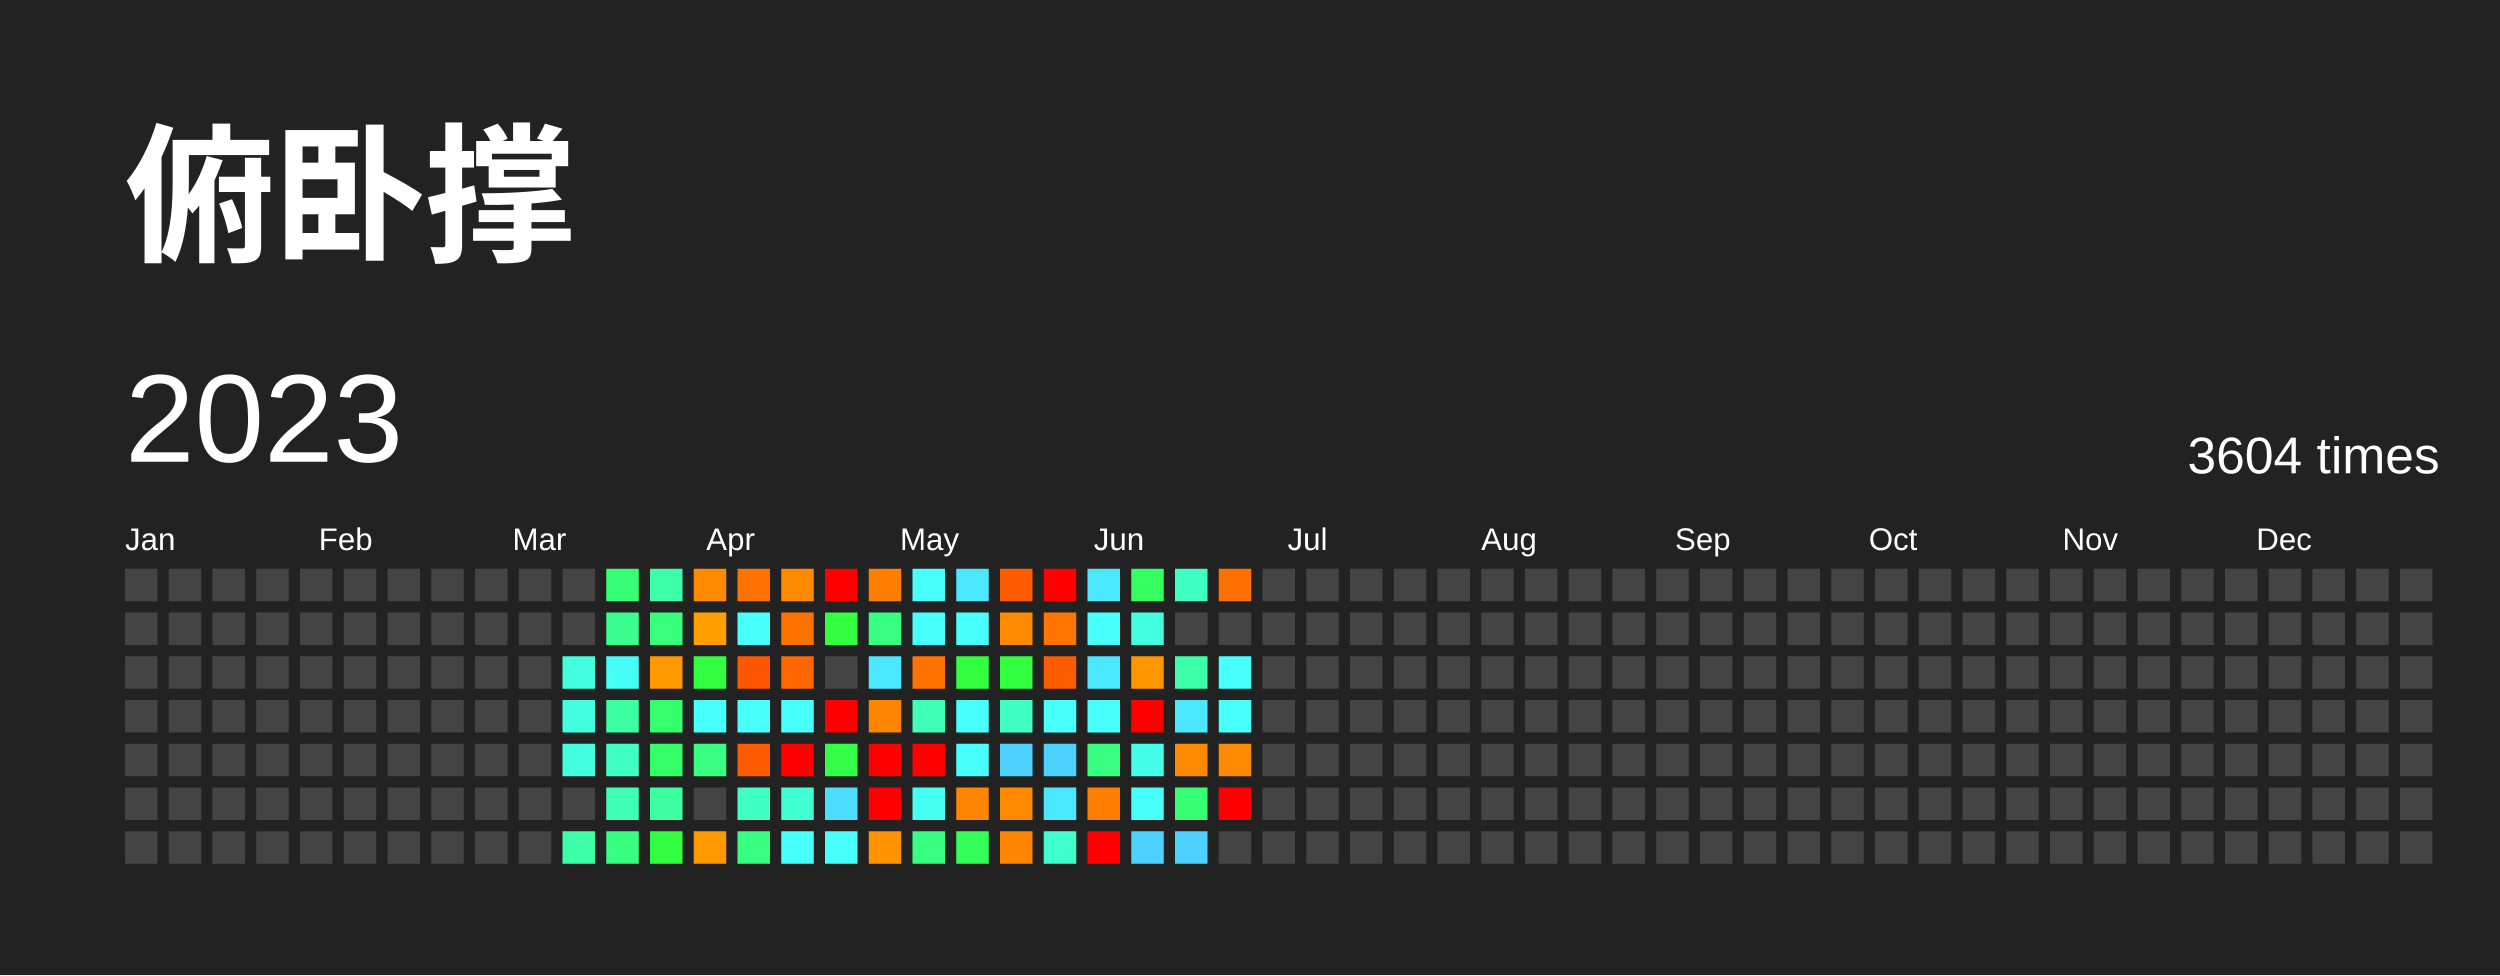
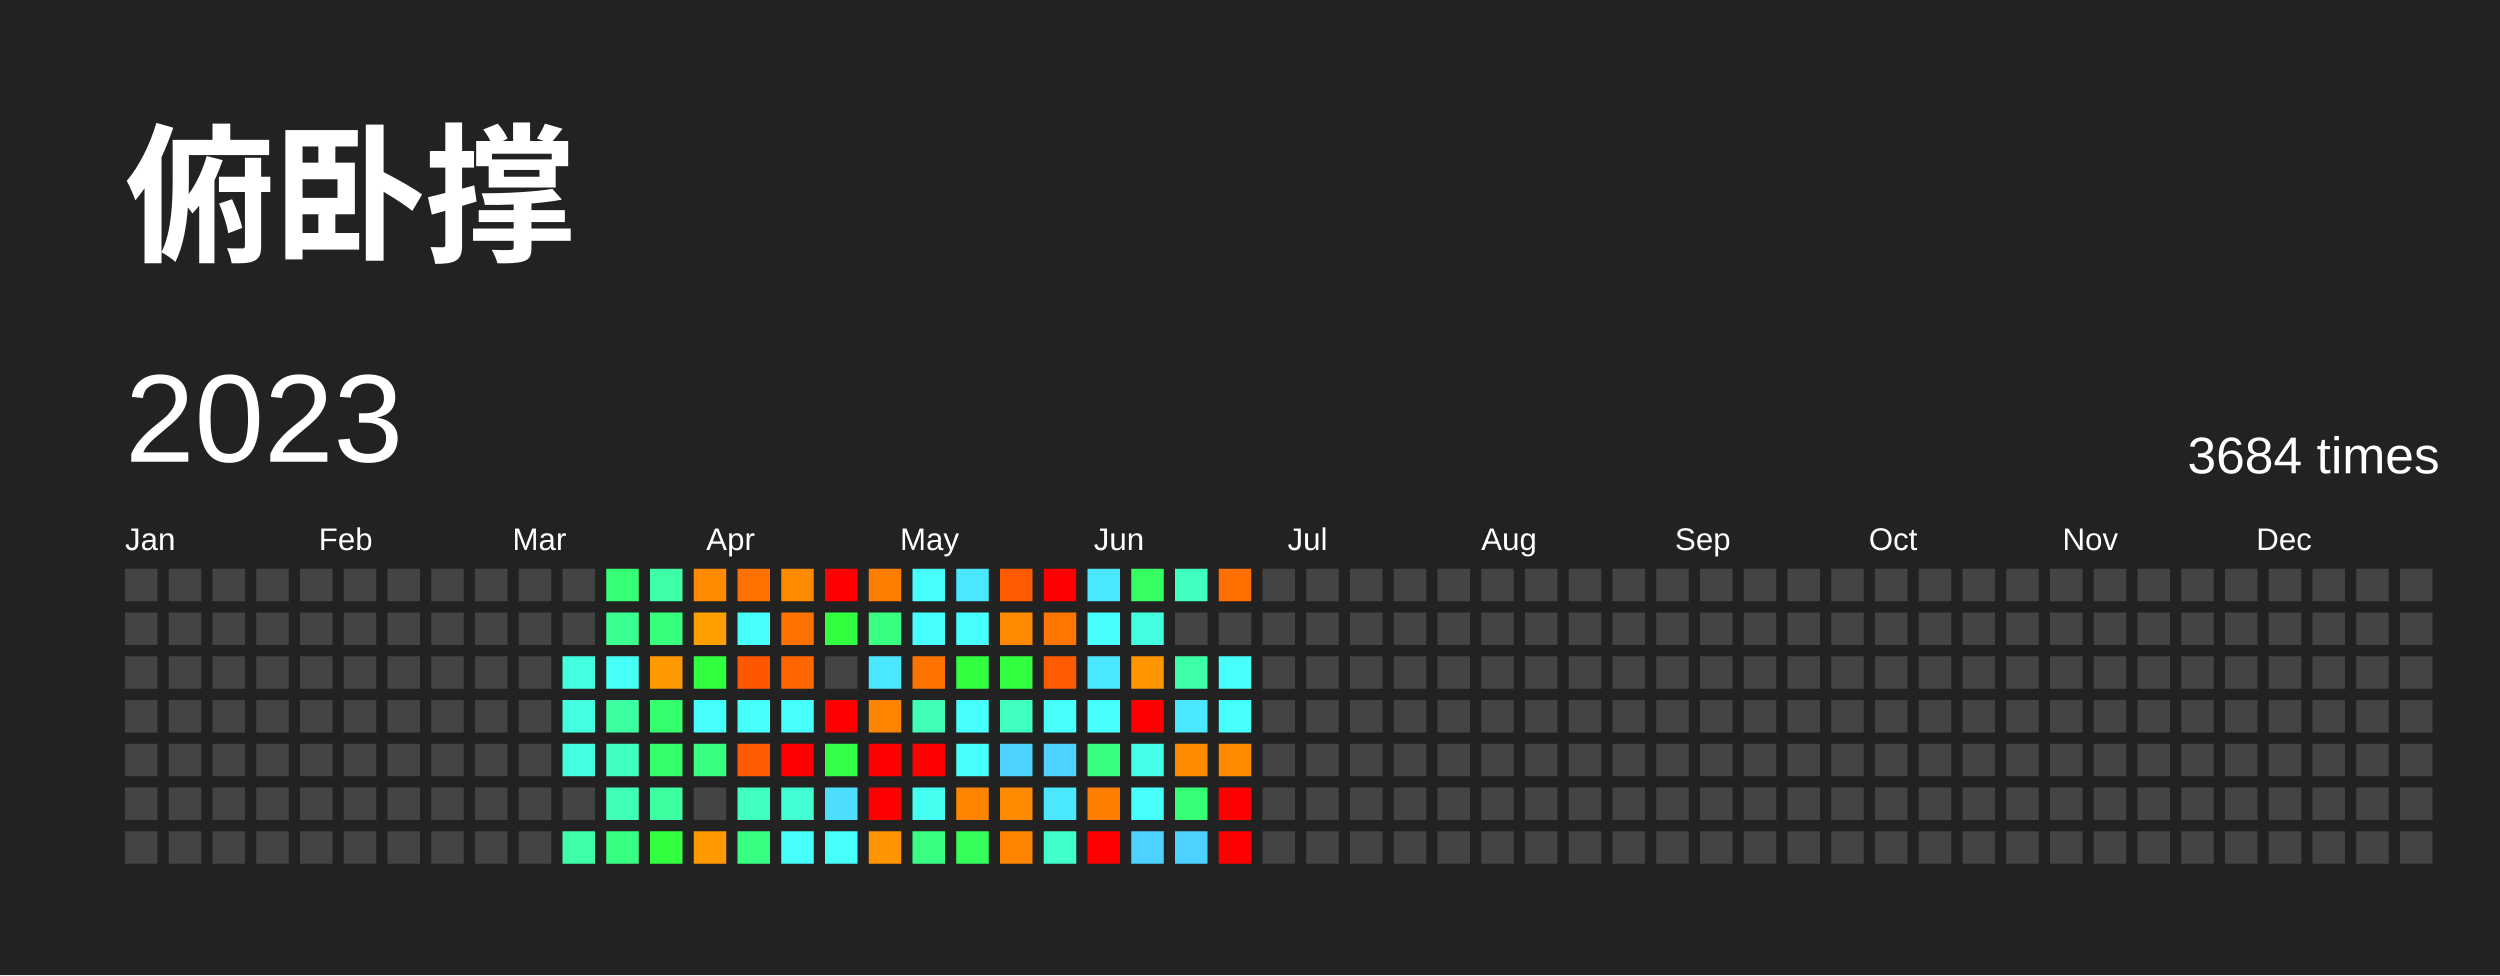
<svg xmlns="http://www.w3.org/2000/svg" baseProfile="full" height="78mm" version="1.1" viewBox="0,0,200,78" width="200mm">
  <defs />
  <rect fill="#222222" height="78" width="200" x="0" y="0" />
  <text fill="#FFFFFF" style="font-size:12px; font-family:Arial; font-weight:bold;" x="10" y="20">俯卧撑</text>
  <text dominant-baseline="hanging" fill="#FFFFFF" style="font-size:10.0px; font-family:Arial;" x="10" y="30">2023</text>
-   <text dominant-baseline="hanging" fill="#FFFFFF" style="font-size:4.125px; font-family:Arial;" x="175" y="35">3604 times</text>
+   <text dominant-baseline="hanging" fill="#FFFFFF" style="font-size:4.125px; font-family:Arial;" x="175" y="35">3684 times</text>
  <text fill="#FFFFFF" style="font-size:2.5px; font-family:Arial" x="10.0" y="44">Jan</text>
  <text fill="#FFFFFF" style="font-size:2.5px; font-family:Arial" x="25.5" y="44">Feb</text>
  <text fill="#FFFFFF" style="font-size:2.5px; font-family:Arial" x="41.0" y="44">Mar</text>
  <text fill="#FFFFFF" style="font-size:2.5px; font-family:Arial" x="56.5" y="44">Apr</text>
  <text fill="#FFFFFF" style="font-size:2.5px; font-family:Arial" x="72.0" y="44">May</text>
  <text fill="#FFFFFF" style="font-size:2.5px; font-family:Arial" x="87.5" y="44">Jun</text>
  <text fill="#FFFFFF" style="font-size:2.5px; font-family:Arial" x="103.0" y="44">Jul</text>
  <text fill="#FFFFFF" style="font-size:2.5px; font-family:Arial" x="118.5" y="44">Aug</text>
  <text fill="#FFFFFF" style="font-size:2.5px; font-family:Arial" x="134.0" y="44">Sep</text>
  <text fill="#FFFFFF" style="font-size:2.5px; font-family:Arial" x="149.5" y="44">Oct</text>
  <text fill="#FFFFFF" style="font-size:2.5px; font-family:Arial" x="165.0" y="44">Nov</text>
  <text fill="#FFFFFF" style="font-size:2.5px; font-family:Arial" x="180.5" y="44">Dec</text>
  <rect fill="#444444" height="2.6" width="2.6" x="10.0" y="45.5" />
  <rect fill="#444444" height="2.6" width="2.6" x="10.0" y="49.0" />
  <rect fill="#444444" height="2.6" width="2.6" x="10.0" y="52.5" />
  <rect fill="#444444" height="2.6" width="2.6" x="10.0" y="56.0" />
  <rect fill="#444444" height="2.6" width="2.6" x="10.0" y="59.5" />
  <rect fill="#444444" height="2.6" width="2.6" x="10.0" y="63.0" />
  <rect fill="#444444" height="2.6" width="2.6" x="10.0" y="66.5" />
  <rect fill="#444444" height="2.6" width="2.6" x="13.5" y="45.5" />
  <rect fill="#444444" height="2.6" width="2.6" x="13.5" y="49.0" />
  <rect fill="#444444" height="2.6" width="2.6" x="13.5" y="52.5" />
  <rect fill="#444444" height="2.6" width="2.6" x="13.5" y="56.0" />
  <rect fill="#444444" height="2.6" width="2.6" x="13.5" y="59.5" />
  <rect fill="#444444" height="2.6" width="2.6" x="13.5" y="63.0" />
  <rect fill="#444444" height="2.6" width="2.6" x="13.5" y="66.5" />
  <rect fill="#444444" height="2.6" width="2.6" x="17.0" y="45.5" />
  <rect fill="#444444" height="2.6" width="2.6" x="17.0" y="49.0" />
  <rect fill="#444444" height="2.6" width="2.6" x="17.0" y="52.5" />
  <rect fill="#444444" height="2.6" width="2.6" x="17.0" y="56.0" />
  <rect fill="#444444" height="2.6" width="2.6" x="17.0" y="59.5" />
  <rect fill="#444444" height="2.6" width="2.6" x="17.0" y="63.0" />
  <rect fill="#444444" height="2.6" width="2.6" x="17.0" y="66.5" />
  <rect fill="#444444" height="2.6" width="2.6" x="20.5" y="45.5" />
  <rect fill="#444444" height="2.6" width="2.6" x="20.5" y="49.0" />
  <rect fill="#444444" height="2.6" width="2.6" x="20.5" y="52.5" />
  <rect fill="#444444" height="2.6" width="2.6" x="20.5" y="56.0" />
  <rect fill="#444444" height="2.6" width="2.6" x="20.5" y="59.5" />
  <rect fill="#444444" height="2.6" width="2.6" x="20.5" y="63.0" />
  <rect fill="#444444" height="2.6" width="2.6" x="20.5" y="66.5" />
  <rect fill="#444444" height="2.6" width="2.6" x="24.0" y="45.5" />
  <rect fill="#444444" height="2.6" width="2.6" x="24.0" y="49.0" />
  <rect fill="#444444" height="2.6" width="2.6" x="24.0" y="52.5" />
  <rect fill="#444444" height="2.6" width="2.6" x="24.0" y="56.0" />
  <rect fill="#444444" height="2.6" width="2.6" x="24.0" y="59.5" />
  <rect fill="#444444" height="2.6" width="2.6" x="24.0" y="63.0" />
  <rect fill="#444444" height="2.6" width="2.6" x="24.0" y="66.5" />
  <rect fill="#444444" height="2.6" width="2.6" x="27.5" y="45.5" />
  <rect fill="#444444" height="2.6" width="2.6" x="27.5" y="49.0" />
  <rect fill="#444444" height="2.6" width="2.6" x="27.5" y="52.5" />
  <rect fill="#444444" height="2.6" width="2.6" x="27.5" y="56.0" />
  <rect fill="#444444" height="2.6" width="2.6" x="27.5" y="59.5" />
  <rect fill="#444444" height="2.6" width="2.6" x="27.5" y="63.0" />
  <rect fill="#444444" height="2.6" width="2.6" x="27.5" y="66.5" />
  <rect fill="#444444" height="2.6" width="2.6" x="31.0" y="45.5" />
  <rect fill="#444444" height="2.6" width="2.6" x="31.0" y="49.0" />
  <rect fill="#444444" height="2.6" width="2.6" x="31.0" y="52.5" />
  <rect fill="#444444" height="2.6" width="2.6" x="31.0" y="56.0" />
  <rect fill="#444444" height="2.6" width="2.6" x="31.0" y="59.5" />
  <rect fill="#444444" height="2.6" width="2.6" x="31.0" y="63.0" />
  <rect fill="#444444" height="2.6" width="2.6" x="31.0" y="66.5" />
  <rect fill="#444444" height="2.6" width="2.6" x="34.5" y="45.5" />
  <rect fill="#444444" height="2.6" width="2.6" x="34.5" y="49.0" />
  <rect fill="#444444" height="2.6" width="2.6" x="34.5" y="52.5" />
  <rect fill="#444444" height="2.6" width="2.6" x="34.5" y="56.0" />
  <rect fill="#444444" height="2.6" width="2.6" x="34.5" y="59.5" />
  <rect fill="#444444" height="2.6" width="2.6" x="34.5" y="63.0" />
  <rect fill="#444444" height="2.6" width="2.6" x="34.5" y="66.5" />
  <rect fill="#444444" height="2.6" width="2.6" x="38.0" y="45.5" />
  <rect fill="#444444" height="2.6" width="2.6" x="38.0" y="49.0" />
  <rect fill="#444444" height="2.6" width="2.6" x="38.0" y="52.5" />
  <rect fill="#444444" height="2.6" width="2.6" x="38.0" y="56.0" />
  <rect fill="#444444" height="2.6" width="2.6" x="38.0" y="59.5" />
  <rect fill="#444444" height="2.6" width="2.6" x="38.0" y="63.0" />
  <rect fill="#444444" height="2.6" width="2.6" x="38.0" y="66.5" />
  <rect fill="#444444" height="2.6" width="2.6" x="41.5" y="45.5" />
  <rect fill="#444444" height="2.6" width="2.6" x="41.5" y="49.0" />
  <rect fill="#444444" height="2.6" width="2.6" x="41.5" y="52.5" />
  <rect fill="#444444" height="2.6" width="2.6" x="41.5" y="56.0" />
  <rect fill="#444444" height="2.6" width="2.6" x="41.5" y="59.5" />
  <rect fill="#444444" height="2.6" width="2.6" x="41.5" y="63.0" />
  <rect fill="#444444" height="2.6" width="2.6" x="41.5" y="66.5" />
  <rect fill="#444444" height="2.6" width="2.6" x="45.0" y="45.5" />
  <rect fill="#444444" height="2.6" width="2.6" x="45.0" y="49.0" />
  <rect fill="#43ffdf" height="2.6" width="2.6" x="45.0" y="52.5" />
  <rect fill="#43ffdf" height="2.6" width="2.6" x="45.0" y="56.0" />
  <rect fill="#43ffdf" height="2.6" width="2.6" x="45.0" y="59.5" />
  <rect fill="#444444" height="2.6" width="2.6" x="45.0" y="63.0" />
  <rect fill="#3cffa8" height="2.6" width="2.6" x="45.0" y="66.5" />
  <rect fill="#37ff75" height="2.6" width="2.6" x="48.5" y="45.5" />
  <rect fill="#3aff8f" height="2.6" width="2.6" x="48.5" y="49.0" />
  <rect fill="#46fff6" height="2.6" width="2.6" x="48.5" y="52.5" />
  <rect fill="#3cffa2" height="2.6" width="2.6" x="48.5" y="56.0" />
  <rect fill="#3fffc1" height="2.6" width="2.6" x="48.5" y="59.5" />
  <rect fill="#3effb5" height="2.6" width="2.6" x="48.5" y="63.0" />
  <rect fill="#38ff82" height="2.6" width="2.6" x="48.5" y="66.5" />
  <rect fill="#3cffa8" height="2.6" width="2.6" x="52.0" y="45.5" />
  <rect fill="#37ff7b" height="2.6" width="2.6" x="52.0" y="49.0" />
  <rect fill="#ff9900" height="2.6" width="2.6" x="52.0" y="52.5" />
  <rect fill="#36ff6e" height="2.6" width="2.6" x="52.0" y="56.0" />
  <rect fill="#35ff68" height="2.6" width="2.6" x="52.0" y="59.5" />
  <rect fill="#3cffa2" height="2.6" width="2.6" x="52.0" y="63.0" />
  <rect fill="#31ff3f" height="2.6" width="2.6" x="52.0" y="66.5" />
  <rect fill="#ff8a00" height="2.6" width="2.6" x="55.5" y="45.5" />
  <rect fill="#ffa000" height="2.6" width="2.6" x="55.5" y="49.0" />
  <rect fill="#31ff3f" height="2.6" width="2.6" x="55.5" y="52.5" />
  <rect fill="#47fffb" height="2.6" width="2.6" x="55.5" y="56.0" />
  <rect fill="#38ff82" height="2.6" width="2.6" x="55.5" y="59.5" />
  <rect fill="#444444" height="2.6" width="2.6" x="55.5" y="63.0" />
  <rect fill="#ff9900" height="2.6" width="2.6" x="55.5" y="66.5" />
  <rect fill="#ff7200" height="2.6" width="2.6" x="59.0" y="45.5" />
  <rect fill="#47fffb" height="2.6" width="2.6" x="59.0" y="49.0" />
  <rect fill="#ff5600" height="2.6" width="2.6" x="59.0" y="52.5" />
  <rect fill="#47fffb" height="2.6" width="2.6" x="59.0" y="56.0" />
  <rect fill="#ff5b00" height="2.6" width="2.6" x="59.0" y="59.5" />
  <rect fill="#3fffc1" height="2.6" width="2.6" x="59.0" y="63.0" />
  <rect fill="#38ff82" height="2.6" width="2.6" x="59.0" y="66.5" />
  <rect fill="#ff8a00" height="2.6" width="2.6" x="62.5" y="45.5" />
  <rect fill="#ff7200" height="2.6" width="2.6" x="62.5" y="49.0" />
  <rect fill="#ff6600" height="2.6" width="2.6" x="62.5" y="52.5" />
  <rect fill="#47fffb" height="2.6" width="2.6" x="62.5" y="56.0" />
  <rect fill="red" height="2.6" width="2.6" x="62.5" y="59.5" />
  <rect fill="#41ffd3" height="2.6" width="2.6" x="62.5" y="63.0" />
  <rect fill="#47fffb" height="2.6" width="2.6" x="62.5" y="66.5" />
  <rect fill="red" height="2.6" width="2.6" x="66.0" y="45.5" />
  <rect fill="#31ff3f" height="2.6" width="2.6" x="66.0" y="49.0" />
  <rect fill="#444444" height="2.6" width="2.6" x="66.0" y="52.5" />
  <rect fill="red" height="2.6" width="2.6" x="66.0" y="56.0" />
  <rect fill="#32ff46" height="2.6" width="2.6" x="66.0" y="59.5" />
  <rect fill="#4cddff" height="2.6" width="2.6" x="66.0" y="63.0" />
  <rect fill="#47fffb" height="2.6" width="2.6" x="66.0" y="66.5" />
  <rect fill="#ff7e00" height="2.6" width="2.6" x="69.5" y="45.5" />
  <rect fill="#38ff82" height="2.6" width="2.6" x="69.5" y="49.0" />
  <rect fill="#4ae7ff" height="2.6" width="2.6" x="69.5" y="52.5" />
  <rect fill="#ff8500" height="2.6" width="2.6" x="69.5" y="56.0" />
  <rect fill="red" height="2.6" width="2.6" x="69.5" y="59.5" />
  <rect fill="red" height="2.6" width="2.6" x="69.5" y="63.0" />
  <rect fill="#ff9400" height="2.6" width="2.6" x="69.5" y="66.5" />
  <rect fill="#47fffb" height="2.6" width="2.6" x="73.0" y="45.5" />
  <rect fill="#47fffb" height="2.6" width="2.6" x="73.0" y="49.0" />
  <rect fill="#ff7200" height="2.6" width="2.6" x="73.0" y="52.5" />
  <rect fill="#3effb5" height="2.6" width="2.6" x="73.0" y="56.0" />
  <rect fill="red" height="2.6" width="2.6" x="73.0" y="59.5" />
  <rect fill="#45fff0" height="2.6" width="2.6" x="73.0" y="63.0" />
  <rect fill="#38ff82" height="2.6" width="2.6" x="73.0" y="66.5" />
  <rect fill="#4ae7ff" height="2.6" width="2.6" x="76.5" y="45.5" />
  <rect fill="#47fffb" height="2.6" width="2.6" x="76.5" y="49.0" />
  <rect fill="#31ff3f" height="2.6" width="2.6" x="76.5" y="52.5" />
  <rect fill="#47fffb" height="2.6" width="2.6" x="76.5" y="56.0" />
  <rect fill="#47fffb" height="2.6" width="2.6" x="76.5" y="59.5" />
  <rect fill="#ff8500" height="2.6" width="2.6" x="76.5" y="63.0" />
  <rect fill="#34ff5a" height="2.6" width="2.6" x="76.5" y="66.5" />
  <rect fill="#ff5b00" height="2.6" width="2.6" x="80.0" y="45.5" />
  <rect fill="#ff8a00" height="2.6" width="2.6" x="80.0" y="49.0" />
  <rect fill="#31ff3f" height="2.6" width="2.6" x="80.0" y="52.5" />
  <rect fill="#3fffc1" height="2.6" width="2.6" x="80.0" y="56.0" />
  <rect fill="#4dd2ff" height="2.6" width="2.6" x="80.0" y="59.5" />
  <rect fill="#ff8a00" height="2.6" width="2.6" x="80.0" y="63.0" />
  <rect fill="#ff8500" height="2.6" width="2.6" x="80.0" y="66.5" />
  <rect fill="red" height="2.6" width="2.6" x="83.5" y="45.5" />
  <rect fill="#ff7500" height="2.6" width="2.6" x="83.5" y="49.0" />
  <rect fill="#ff5b00" height="2.6" width="2.6" x="83.5" y="52.5" />
  <rect fill="#47fffb" height="2.6" width="2.6" x="83.5" y="56.0" />
  <rect fill="#4dd2ff" height="2.6" width="2.6" x="83.5" y="59.5" />
  <rect fill="#4ae7ff" height="2.6" width="2.6" x="83.5" y="63.0" />
  <rect fill="#41ffcd" height="2.6" width="2.6" x="83.5" y="66.5" />
  <rect fill="#4ae7ff" height="2.6" width="2.6" x="87.0" y="45.5" />
  <rect fill="#47fffb" height="2.6" width="2.6" x="87.0" y="49.0" />
  <rect fill="#4ae7ff" height="2.6" width="2.6" x="87.0" y="52.5" />
  <rect fill="#47fffb" height="2.6" width="2.6" x="87.0" y="56.0" />
  <rect fill="#38ff82" height="2.6" width="2.6" x="87.0" y="59.5" />
  <rect fill="#ff7e00" height="2.6" width="2.6" x="87.0" y="63.0" />
  <rect fill="red" height="2.6" width="2.6" x="87.0" y="66.5" />
  <rect fill="#35ff61" height="2.6" width="2.6" x="90.5" y="45.5" />
  <rect fill="#43ffdf" height="2.6" width="2.6" x="90.5" y="49.0" />
  <rect fill="#ff9600" height="2.6" width="2.6" x="90.5" y="52.5" />
  <rect fill="red" height="2.6" width="2.6" x="90.5" y="56.0" />
  <rect fill="#44ffea" height="2.6" width="2.6" x="90.5" y="59.5" />
  <rect fill="#47fffb" height="2.6" width="2.6" x="90.5" y="63.0" />
  <rect fill="#4dd2ff" height="2.6" width="2.6" x="90.5" y="66.5" />
  <rect fill="#3fffc1" height="2.6" width="2.6" x="94.0" y="45.5" />
  <rect fill="#444444" height="2.6" width="2.6" x="94.0" y="49.0" />
  <rect fill="#3cffa8" height="2.6" width="2.6" x="94.0" y="52.5" />
  <rect fill="#4ae7ff" height="2.6" width="2.6" x="94.0" y="56.0" />
  <rect fill="#ff8a00" height="2.6" width="2.6" x="94.0" y="59.5" />
  <rect fill="#37ff75" height="2.6" width="2.6" x="94.0" y="63.0" />
  <rect fill="#4dd2ff" height="2.6" width="2.6" x="94.0" y="66.5" />
  <rect fill="#ff7000" height="2.6" width="2.6" x="97.5" y="45.5" />
  <rect fill="#444444" height="2.6" width="2.6" x="97.5" y="49.0" />
  <rect fill="#47fffb" height="2.6" width="2.6" x="97.5" y="52.5" />
  <rect fill="#47fffb" height="2.6" width="2.6" x="97.5" y="56.0" />
  <rect fill="#ff8a00" height="2.6" width="2.6" x="97.5" y="59.5" />
  <rect fill="red" height="2.6" width="2.6" x="97.5" y="63.0" />
-   <rect fill="#444444" height="2.6" width="2.6" x="97.5" y="66.5" />
+   <rect fill="red" height="2.6" width="2.6" x="97.5" y="66.5" />
  <rect fill="#444444" height="2.6" width="2.6" x="101.0" y="45.5" />
  <rect fill="#444444" height="2.6" width="2.6" x="101.0" y="49.0" />
  <rect fill="#444444" height="2.6" width="2.6" x="101.0" y="52.5" />
  <rect fill="#444444" height="2.6" width="2.6" x="101.0" y="56.0" />
  <rect fill="#444444" height="2.6" width="2.6" x="101.0" y="59.5" />
  <rect fill="#444444" height="2.6" width="2.6" x="101.0" y="63.0" />
  <rect fill="#444444" height="2.6" width="2.6" x="101.0" y="66.5" />
  <rect fill="#444444" height="2.6" width="2.6" x="104.5" y="45.5" />
  <rect fill="#444444" height="2.6" width="2.6" x="104.5" y="49.0" />
  <rect fill="#444444" height="2.6" width="2.6" x="104.5" y="52.5" />
  <rect fill="#444444" height="2.6" width="2.6" x="104.5" y="56.0" />
  <rect fill="#444444" height="2.6" width="2.6" x="104.5" y="59.5" />
  <rect fill="#444444" height="2.6" width="2.6" x="104.5" y="63.0" />
  <rect fill="#444444" height="2.6" width="2.6" x="104.5" y="66.5" />
  <rect fill="#444444" height="2.6" width="2.6" x="108.0" y="45.5" />
  <rect fill="#444444" height="2.6" width="2.6" x="108.0" y="49.0" />
  <rect fill="#444444" height="2.6" width="2.6" x="108.0" y="52.5" />
  <rect fill="#444444" height="2.6" width="2.6" x="108.0" y="56.0" />
  <rect fill="#444444" height="2.6" width="2.6" x="108.0" y="59.5" />
  <rect fill="#444444" height="2.6" width="2.6" x="108.0" y="63.0" />
  <rect fill="#444444" height="2.6" width="2.6" x="108.0" y="66.5" />
  <rect fill="#444444" height="2.6" width="2.6" x="111.5" y="45.5" />
  <rect fill="#444444" height="2.6" width="2.6" x="111.5" y="49.0" />
  <rect fill="#444444" height="2.6" width="2.6" x="111.5" y="52.5" />
  <rect fill="#444444" height="2.6" width="2.6" x="111.5" y="56.0" />
  <rect fill="#444444" height="2.6" width="2.6" x="111.5" y="59.5" />
  <rect fill="#444444" height="2.6" width="2.6" x="111.5" y="63.0" />
  <rect fill="#444444" height="2.6" width="2.6" x="111.5" y="66.5" />
  <rect fill="#444444" height="2.6" width="2.6" x="115.0" y="45.5" />
  <rect fill="#444444" height="2.6" width="2.6" x="115.0" y="49.0" />
  <rect fill="#444444" height="2.6" width="2.6" x="115.0" y="52.5" />
  <rect fill="#444444" height="2.6" width="2.6" x="115.0" y="56.0" />
  <rect fill="#444444" height="2.6" width="2.6" x="115.0" y="59.5" />
  <rect fill="#444444" height="2.6" width="2.6" x="115.0" y="63.0" />
  <rect fill="#444444" height="2.6" width="2.6" x="115.0" y="66.5" />
  <rect fill="#444444" height="2.6" width="2.6" x="118.5" y="45.5" />
  <rect fill="#444444" height="2.6" width="2.6" x="118.5" y="49.0" />
  <rect fill="#444444" height="2.6" width="2.6" x="118.5" y="52.5" />
  <rect fill="#444444" height="2.6" width="2.6" x="118.5" y="56.0" />
  <rect fill="#444444" height="2.6" width="2.6" x="118.5" y="59.5" />
  <rect fill="#444444" height="2.6" width="2.6" x="118.5" y="63.0" />
  <rect fill="#444444" height="2.6" width="2.6" x="118.5" y="66.5" />
  <rect fill="#444444" height="2.6" width="2.6" x="122.0" y="45.5" />
  <rect fill="#444444" height="2.6" width="2.6" x="122.0" y="49.0" />
  <rect fill="#444444" height="2.6" width="2.6" x="122.0" y="52.5" />
  <rect fill="#444444" height="2.6" width="2.6" x="122.0" y="56.0" />
  <rect fill="#444444" height="2.6" width="2.6" x="122.0" y="59.5" />
  <rect fill="#444444" height="2.6" width="2.6" x="122.0" y="63.0" />
  <rect fill="#444444" height="2.6" width="2.6" x="122.0" y="66.5" />
  <rect fill="#444444" height="2.6" width="2.6" x="125.5" y="45.5" />
  <rect fill="#444444" height="2.6" width="2.6" x="125.5" y="49.0" />
  <rect fill="#444444" height="2.6" width="2.6" x="125.5" y="52.5" />
  <rect fill="#444444" height="2.6" width="2.6" x="125.5" y="56.0" />
  <rect fill="#444444" height="2.6" width="2.6" x="125.5" y="59.5" />
  <rect fill="#444444" height="2.6" width="2.6" x="125.5" y="63.0" />
  <rect fill="#444444" height="2.6" width="2.6" x="125.5" y="66.5" />
  <rect fill="#444444" height="2.6" width="2.6" x="129.0" y="45.5" />
  <rect fill="#444444" height="2.6" width="2.6" x="129.0" y="49.0" />
  <rect fill="#444444" height="2.6" width="2.6" x="129.0" y="52.5" />
  <rect fill="#444444" height="2.6" width="2.6" x="129.0" y="56.0" />
  <rect fill="#444444" height="2.6" width="2.6" x="129.0" y="59.5" />
  <rect fill="#444444" height="2.6" width="2.6" x="129.0" y="63.0" />
  <rect fill="#444444" height="2.6" width="2.6" x="129.0" y="66.5" />
  <rect fill="#444444" height="2.6" width="2.6" x="132.5" y="45.5" />
  <rect fill="#444444" height="2.6" width="2.6" x="132.5" y="49.0" />
  <rect fill="#444444" height="2.6" width="2.6" x="132.5" y="52.5" />
  <rect fill="#444444" height="2.6" width="2.6" x="132.5" y="56.0" />
  <rect fill="#444444" height="2.6" width="2.6" x="132.5" y="59.5" />
  <rect fill="#444444" height="2.6" width="2.6" x="132.5" y="63.0" />
  <rect fill="#444444" height="2.6" width="2.6" x="132.5" y="66.5" />
  <rect fill="#444444" height="2.6" width="2.6" x="136.0" y="45.5" />
  <rect fill="#444444" height="2.6" width="2.6" x="136.0" y="49.0" />
  <rect fill="#444444" height="2.6" width="2.6" x="136.0" y="52.5" />
  <rect fill="#444444" height="2.6" width="2.6" x="136.0" y="56.0" />
  <rect fill="#444444" height="2.6" width="2.6" x="136.0" y="59.5" />
  <rect fill="#444444" height="2.6" width="2.6" x="136.0" y="63.0" />
  <rect fill="#444444" height="2.6" width="2.6" x="136.0" y="66.5" />
  <rect fill="#444444" height="2.6" width="2.6" x="139.5" y="45.5" />
  <rect fill="#444444" height="2.6" width="2.6" x="139.5" y="49.0" />
  <rect fill="#444444" height="2.6" width="2.6" x="139.5" y="52.5" />
  <rect fill="#444444" height="2.6" width="2.6" x="139.5" y="56.0" />
  <rect fill="#444444" height="2.6" width="2.6" x="139.5" y="59.5" />
  <rect fill="#444444" height="2.6" width="2.6" x="139.5" y="63.0" />
  <rect fill="#444444" height="2.6" width="2.6" x="139.5" y="66.5" />
  <rect fill="#444444" height="2.6" width="2.6" x="143.0" y="45.5" />
  <rect fill="#444444" height="2.6" width="2.6" x="143.0" y="49.0" />
  <rect fill="#444444" height="2.6" width="2.6" x="143.0" y="52.5" />
  <rect fill="#444444" height="2.6" width="2.6" x="143.0" y="56.0" />
  <rect fill="#444444" height="2.6" width="2.6" x="143.0" y="59.5" />
  <rect fill="#444444" height="2.6" width="2.6" x="143.0" y="63.0" />
  <rect fill="#444444" height="2.6" width="2.6" x="143.0" y="66.5" />
  <rect fill="#444444" height="2.6" width="2.6" x="146.5" y="45.5" />
  <rect fill="#444444" height="2.6" width="2.6" x="146.5" y="49.0" />
  <rect fill="#444444" height="2.6" width="2.6" x="146.5" y="52.5" />
  <rect fill="#444444" height="2.6" width="2.6" x="146.5" y="56.0" />
  <rect fill="#444444" height="2.6" width="2.6" x="146.5" y="59.5" />
  <rect fill="#444444" height="2.6" width="2.6" x="146.5" y="63.0" />
  <rect fill="#444444" height="2.6" width="2.6" x="146.5" y="66.5" />
  <rect fill="#444444" height="2.6" width="2.6" x="150.0" y="45.5" />
  <rect fill="#444444" height="2.6" width="2.6" x="150.0" y="49.0" />
  <rect fill="#444444" height="2.6" width="2.6" x="150.0" y="52.5" />
  <rect fill="#444444" height="2.6" width="2.6" x="150.0" y="56.0" />
  <rect fill="#444444" height="2.6" width="2.6" x="150.0" y="59.5" />
  <rect fill="#444444" height="2.6" width="2.6" x="150.0" y="63.0" />
  <rect fill="#444444" height="2.6" width="2.6" x="150.0" y="66.5" />
  <rect fill="#444444" height="2.6" width="2.6" x="153.5" y="45.5" />
  <rect fill="#444444" height="2.6" width="2.6" x="153.5" y="49.0" />
  <rect fill="#444444" height="2.6" width="2.6" x="153.5" y="52.5" />
  <rect fill="#444444" height="2.6" width="2.6" x="153.5" y="56.0" />
  <rect fill="#444444" height="2.6" width="2.6" x="153.5" y="59.5" />
  <rect fill="#444444" height="2.6" width="2.6" x="153.5" y="63.0" />
  <rect fill="#444444" height="2.6" width="2.6" x="153.5" y="66.5" />
  <rect fill="#444444" height="2.6" width="2.6" x="157.0" y="45.5" />
  <rect fill="#444444" height="2.6" width="2.6" x="157.0" y="49.0" />
  <rect fill="#444444" height="2.6" width="2.6" x="157.0" y="52.5" />
  <rect fill="#444444" height="2.6" width="2.6" x="157.0" y="56.0" />
  <rect fill="#444444" height="2.6" width="2.6" x="157.0" y="59.5" />
  <rect fill="#444444" height="2.6" width="2.6" x="157.0" y="63.0" />
  <rect fill="#444444" height="2.6" width="2.6" x="157.0" y="66.5" />
  <rect fill="#444444" height="2.6" width="2.6" x="160.5" y="45.5" />
  <rect fill="#444444" height="2.6" width="2.6" x="160.5" y="49.0" />
  <rect fill="#444444" height="2.6" width="2.6" x="160.5" y="52.5" />
  <rect fill="#444444" height="2.6" width="2.6" x="160.5" y="56.0" />
  <rect fill="#444444" height="2.6" width="2.6" x="160.5" y="59.5" />
  <rect fill="#444444" height="2.6" width="2.6" x="160.5" y="63.0" />
  <rect fill="#444444" height="2.6" width="2.6" x="160.5" y="66.5" />
  <rect fill="#444444" height="2.6" width="2.6" x="164.0" y="45.5" />
  <rect fill="#444444" height="2.6" width="2.6" x="164.0" y="49.0" />
  <rect fill="#444444" height="2.6" width="2.6" x="164.0" y="52.5" />
  <rect fill="#444444" height="2.6" width="2.6" x="164.0" y="56.0" />
  <rect fill="#444444" height="2.6" width="2.6" x="164.0" y="59.5" />
  <rect fill="#444444" height="2.6" width="2.6" x="164.0" y="63.0" />
  <rect fill="#444444" height="2.6" width="2.6" x="164.0" y="66.5" />
  <rect fill="#444444" height="2.6" width="2.6" x="167.5" y="45.5" />
  <rect fill="#444444" height="2.6" width="2.6" x="167.5" y="49.0" />
  <rect fill="#444444" height="2.6" width="2.6" x="167.5" y="52.5" />
  <rect fill="#444444" height="2.6" width="2.6" x="167.5" y="56.0" />
  <rect fill="#444444" height="2.6" width="2.6" x="167.5" y="59.5" />
  <rect fill="#444444" height="2.6" width="2.6" x="167.5" y="63.0" />
  <rect fill="#444444" height="2.6" width="2.6" x="167.5" y="66.5" />
  <rect fill="#444444" height="2.6" width="2.6" x="171.0" y="45.5" />
  <rect fill="#444444" height="2.6" width="2.6" x="171.0" y="49.0" />
  <rect fill="#444444" height="2.6" width="2.6" x="171.0" y="52.5" />
  <rect fill="#444444" height="2.6" width="2.6" x="171.0" y="56.0" />
  <rect fill="#444444" height="2.6" width="2.6" x="171.0" y="59.5" />
  <rect fill="#444444" height="2.6" width="2.6" x="171.0" y="63.0" />
  <rect fill="#444444" height="2.6" width="2.6" x="171.0" y="66.5" />
  <rect fill="#444444" height="2.6" width="2.6" x="174.5" y="45.5" />
  <rect fill="#444444" height="2.6" width="2.6" x="174.5" y="49.0" />
  <rect fill="#444444" height="2.6" width="2.6" x="174.5" y="52.5" />
  <rect fill="#444444" height="2.6" width="2.6" x="174.5" y="56.0" />
  <rect fill="#444444" height="2.6" width="2.6" x="174.5" y="59.5" />
  <rect fill="#444444" height="2.6" width="2.6" x="174.5" y="63.0" />
  <rect fill="#444444" height="2.6" width="2.6" x="174.5" y="66.5" />
  <rect fill="#444444" height="2.6" width="2.6" x="178.0" y="45.5" />
  <rect fill="#444444" height="2.6" width="2.6" x="178.0" y="49.0" />
  <rect fill="#444444" height="2.6" width="2.6" x="178.0" y="52.5" />
  <rect fill="#444444" height="2.6" width="2.6" x="178.0" y="56.0" />
  <rect fill="#444444" height="2.6" width="2.6" x="178.0" y="59.5" />
  <rect fill="#444444" height="2.6" width="2.6" x="178.0" y="63.0" />
  <rect fill="#444444" height="2.6" width="2.6" x="178.0" y="66.5" />
  <rect fill="#444444" height="2.6" width="2.6" x="181.5" y="45.5" />
  <rect fill="#444444" height="2.6" width="2.6" x="181.5" y="49.0" />
  <rect fill="#444444" height="2.6" width="2.6" x="181.5" y="52.5" />
  <rect fill="#444444" height="2.6" width="2.6" x="181.5" y="56.0" />
  <rect fill="#444444" height="2.6" width="2.6" x="181.5" y="59.5" />
  <rect fill="#444444" height="2.6" width="2.6" x="181.5" y="63.0" />
  <rect fill="#444444" height="2.6" width="2.6" x="181.5" y="66.5" />
  <rect fill="#444444" height="2.6" width="2.6" x="185.0" y="45.5" />
  <rect fill="#444444" height="2.6" width="2.6" x="185.0" y="49.0" />
  <rect fill="#444444" height="2.6" width="2.6" x="185.0" y="52.5" />
  <rect fill="#444444" height="2.6" width="2.6" x="185.0" y="56.0" />
  <rect fill="#444444" height="2.6" width="2.6" x="185.0" y="59.5" />
  <rect fill="#444444" height="2.6" width="2.6" x="185.0" y="63.0" />
  <rect fill="#444444" height="2.6" width="2.6" x="185.0" y="66.5" />
  <rect fill="#444444" height="2.6" width="2.6" x="188.5" y="45.5" />
  <rect fill="#444444" height="2.6" width="2.6" x="188.5" y="49.0" />
  <rect fill="#444444" height="2.6" width="2.6" x="188.5" y="52.5" />
  <rect fill="#444444" height="2.6" width="2.6" x="188.5" y="56.0" />
  <rect fill="#444444" height="2.6" width="2.6" x="188.5" y="59.5" />
  <rect fill="#444444" height="2.6" width="2.6" x="188.5" y="63.0" />
  <rect fill="#444444" height="2.6" width="2.6" x="188.5" y="66.5" />
  <rect fill="#444444" height="2.6" width="2.6" x="192.0" y="45.5" />
  <rect fill="#444444" height="2.6" width="2.6" x="192.0" y="49.0" />
  <rect fill="#444444" height="2.6" width="2.6" x="192.0" y="52.5" />
  <rect fill="#444444" height="2.6" width="2.6" x="192.0" y="56.0" />
  <rect fill="#444444" height="2.6" width="2.6" x="192.0" y="59.5" />
  <rect fill="#444444" height="2.6" width="2.6" x="192.0" y="63.0" />
  <rect fill="#444444" height="2.6" width="2.6" x="192.0" y="66.5" />
</svg>
